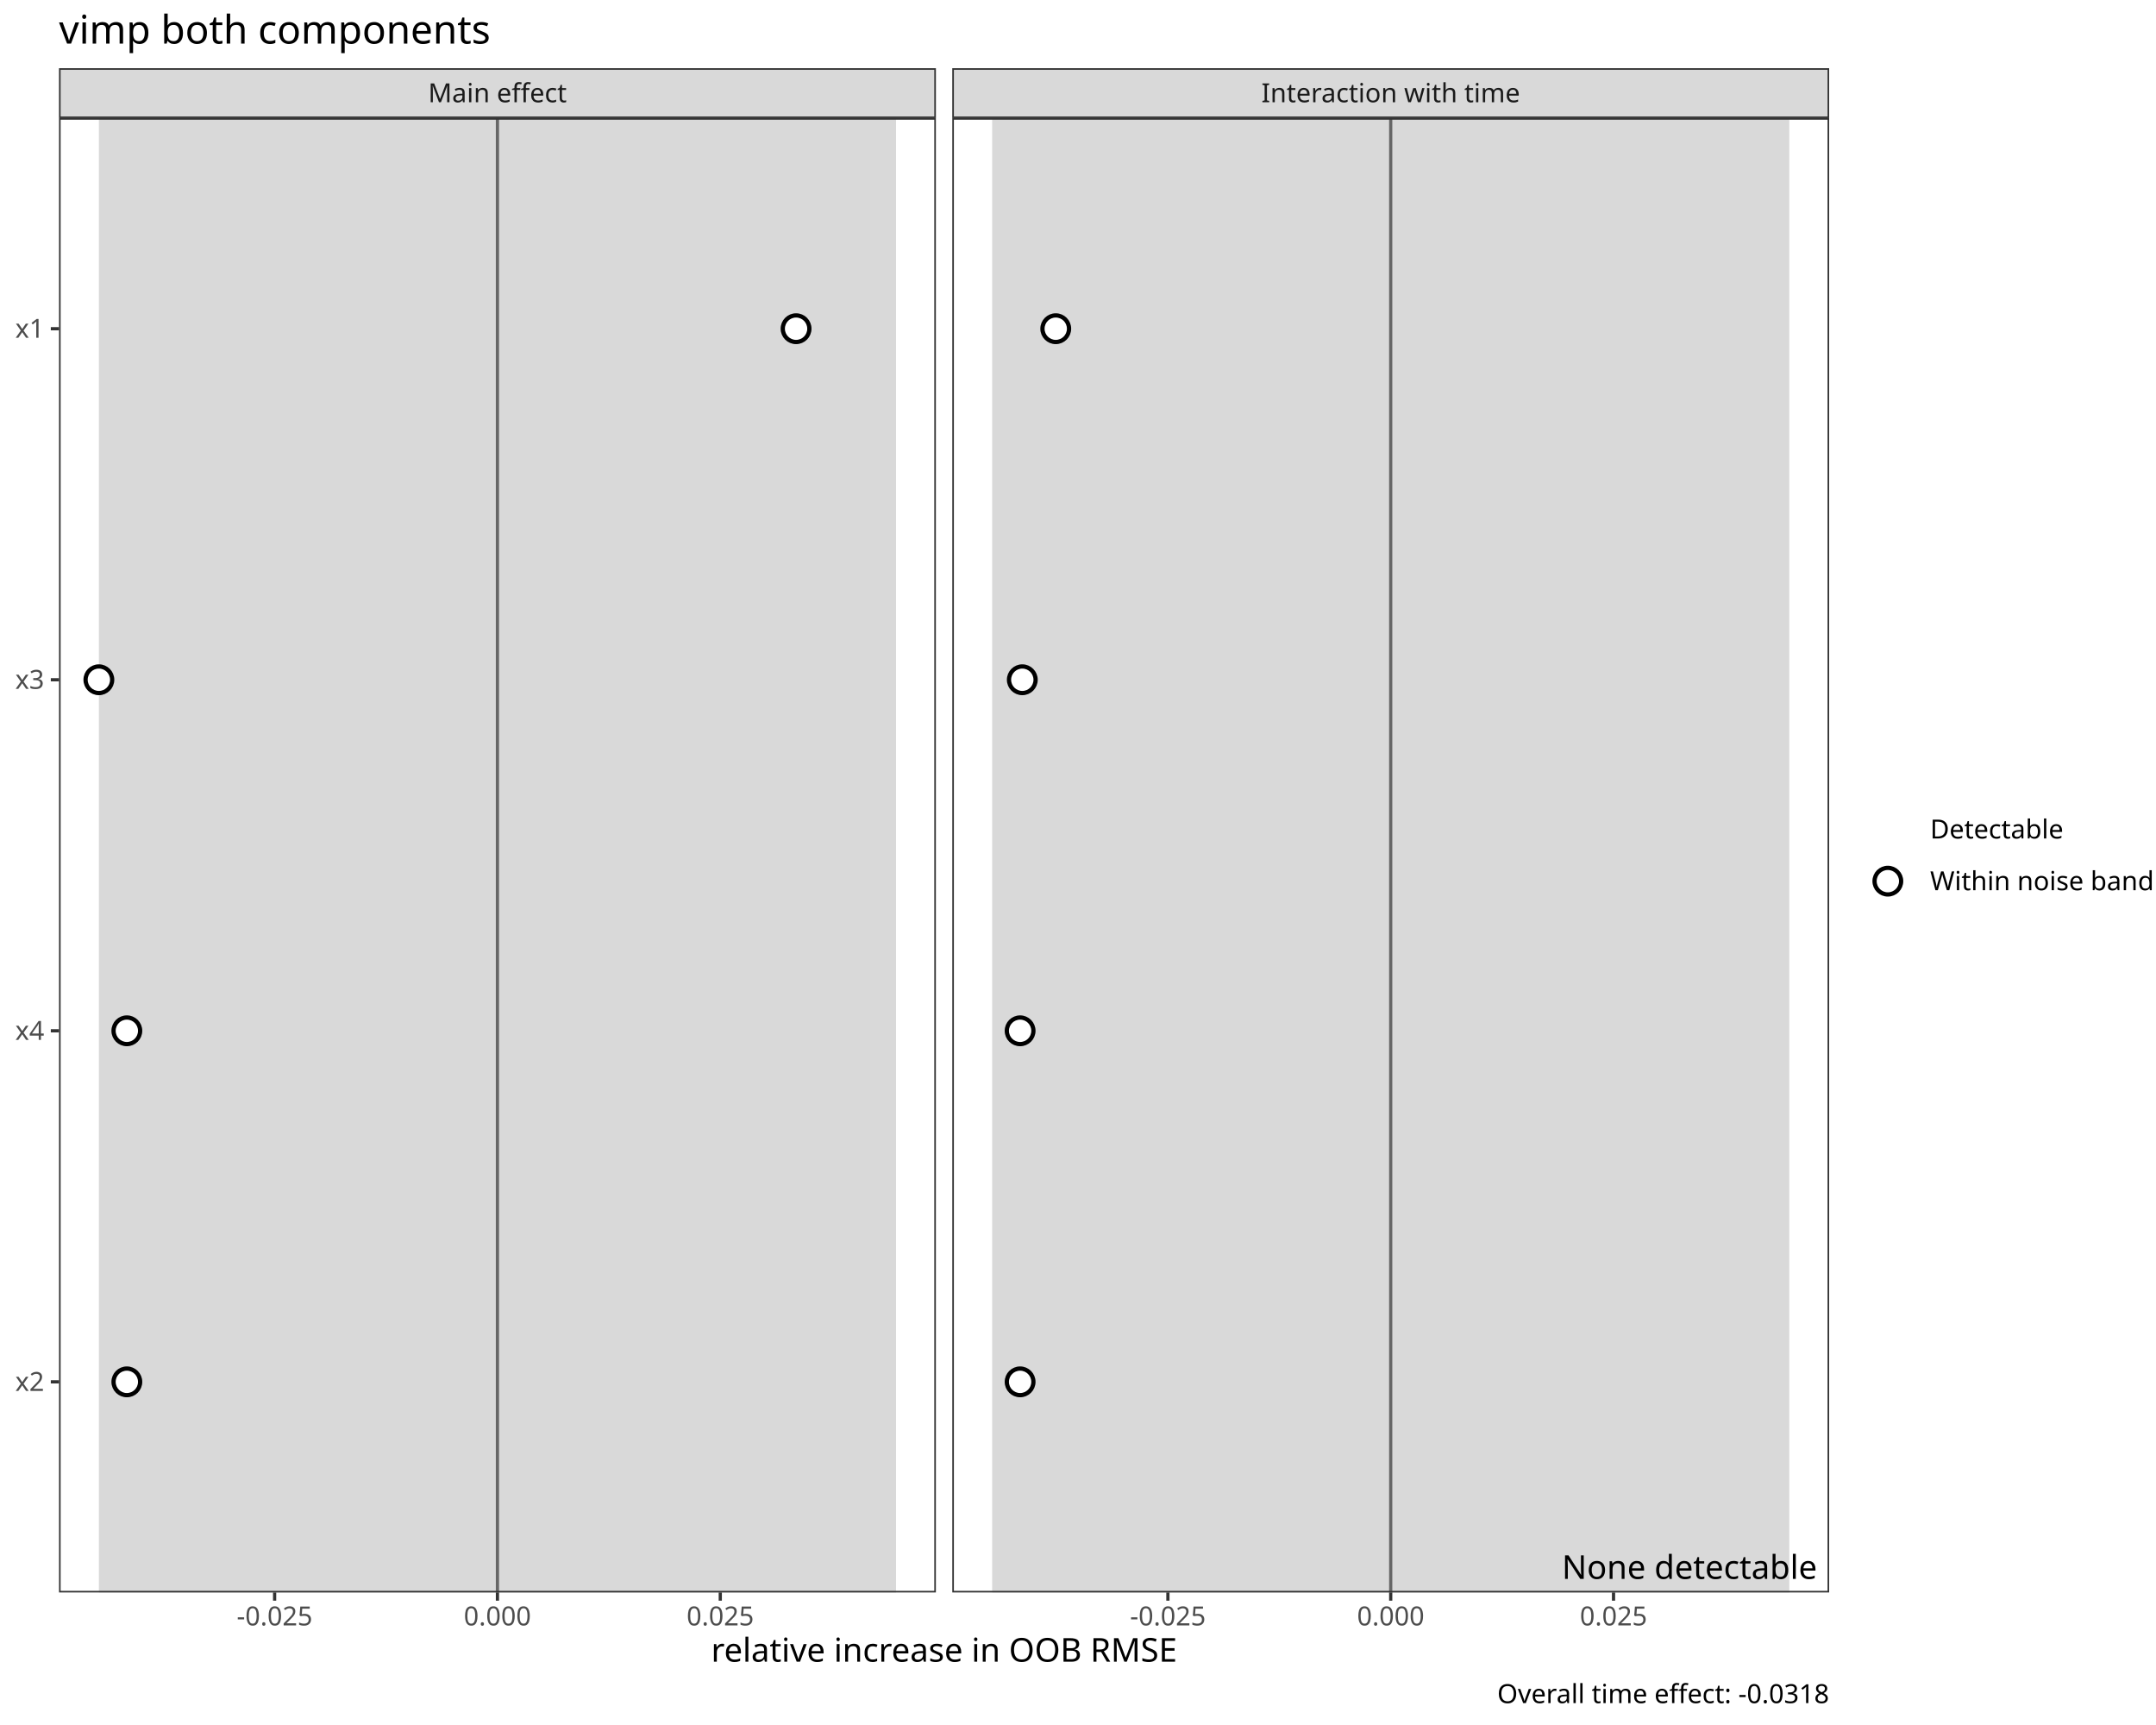
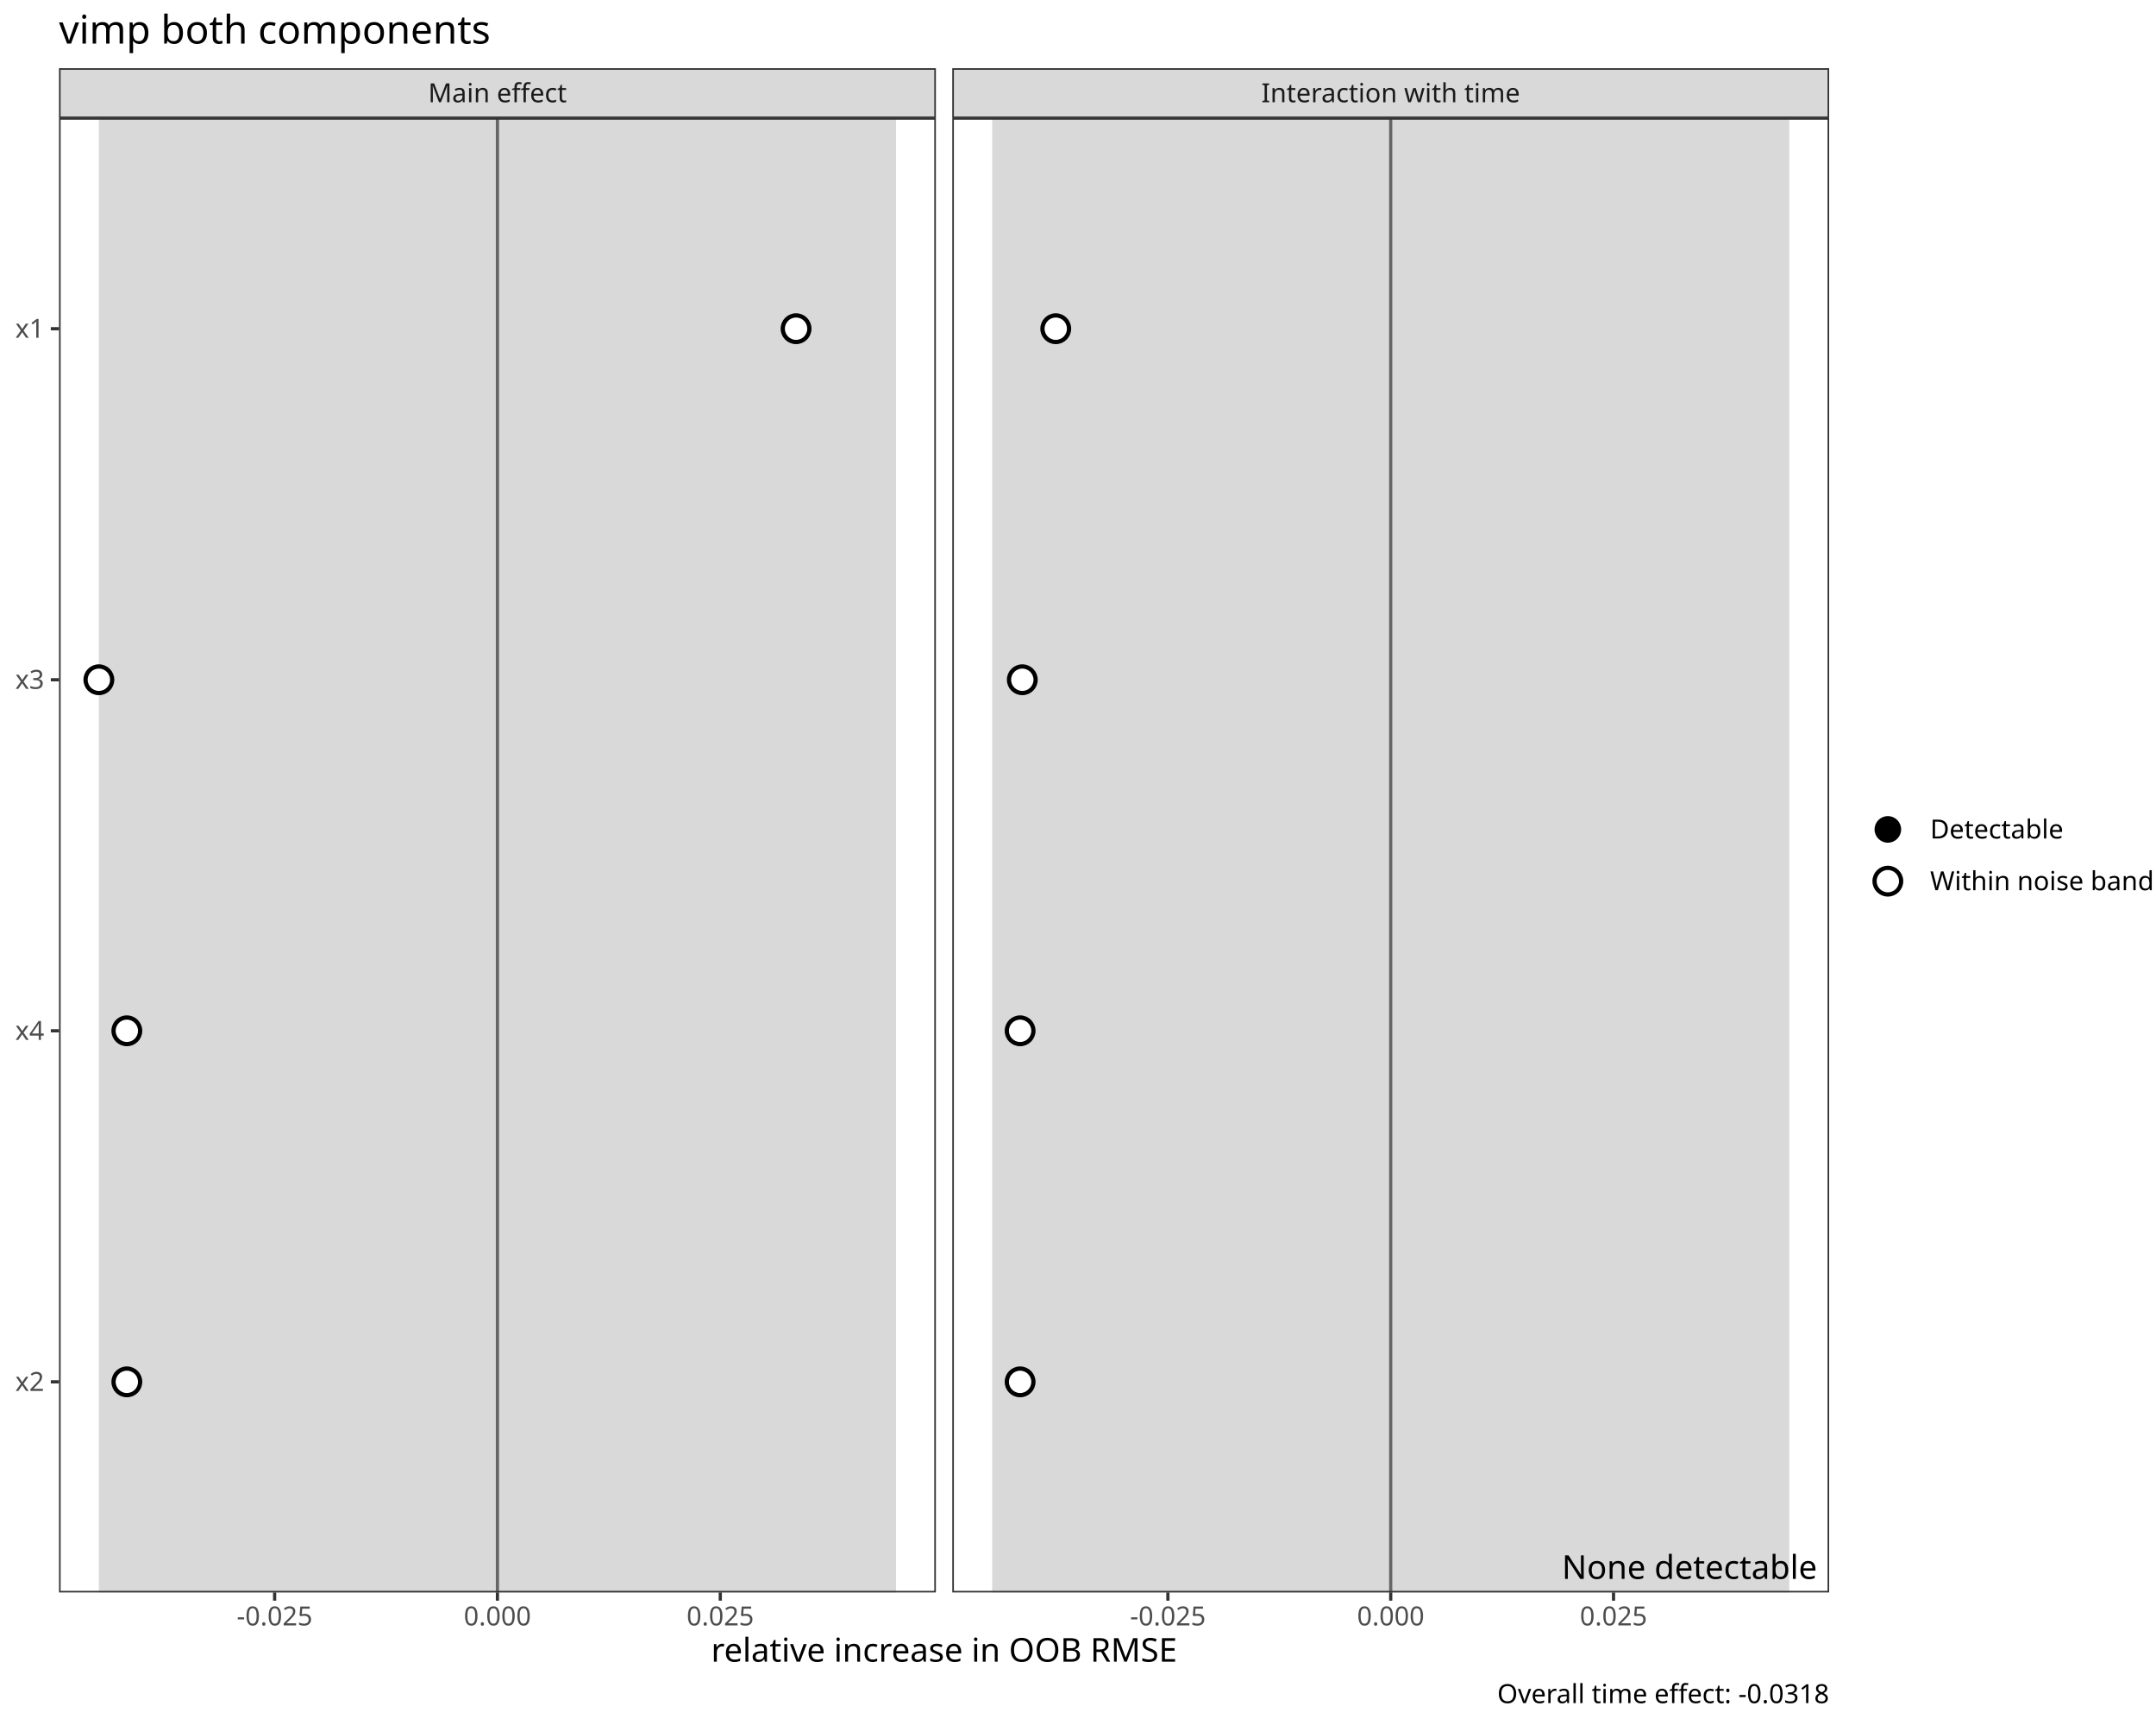
<svg xmlns="http://www.w3.org/2000/svg" class="svglite" data-engine-version="2.0" width="720.00pt" height="576.00pt" viewBox="0 0 720.00 576.00">
  <defs>
    <style type="text/css">
    .svglite line, .svglite polyline, .svglite polygon, .svglite path, .svglite rect, .svglite circle {
      fill: none;
      stroke: #000000;
      stroke-linecap: round;
      stroke-linejoin: round;
      stroke-miterlimit: 10.00;
    }
  </style>
  </defs>
  <rect width="100%" height="100%" style="stroke: none; fill: #FFFFFF;" />
  <defs>
    <clipPath id="cpMC4wMHw3MjAuMDB8MC4wMHw1NzYuMDA=">
      <rect x="0.00" y="0.00" width="720.00" height="576.00" />
    </clipPath>
  </defs>
  <g clip-path="url(#cpMC4wMHw3MjAuMDB8MC4wMHw1NzYuMDA=)">
    <rect x="0.00" y="0.00" width="720.00" height="576.00" style="stroke-width: 1.07; stroke: #FFFFFF; fill: #FFFFFF;" />
  </g>
  <defs>
    <clipPath id="cpMTkuNzF8MzEyLjU0fDM5LjQzfDUzMS43NQ==">
      <rect x="19.71" y="39.43" width="292.83" height="492.32" />
    </clipPath>
  </defs>
  <g clip-path="url(#cpMTkuNzF8MzEyLjU0fDM5LjQzfDUzMS43NQ==)">
    <rect x="19.71" y="39.43" width="292.83" height="492.32" style="stroke-width: 1.07; stroke: none; fill: #FFFFFF;" />
    <rect x="33.02" y="39.43" width="266.21" height="492.32" style="stroke-width: 1.07; stroke: none; stroke-linecap: butt; stroke-linejoin: miter; fill: #D9D9D9;" />
    <line x1="166.12" y1="531.75" x2="166.12" y2="39.43" style="stroke-width: 1.07; stroke: #666666; stroke-linecap: butt;" />
    <circle cx="265.85" cy="109.76" r="4.44" style="stroke-width: 1.42; fill: #FFFFFF;" />
    <circle cx="42.36" cy="461.42" r="4.44" style="stroke-width: 1.42; fill: #FFFFFF;" />
    <circle cx="33.02" cy="226.98" r="4.44" style="stroke-width: 1.42; fill: #FFFFFF;" />
    <circle cx="42.36" cy="344.20" r="4.44" style="stroke-width: 1.42; fill: #FFFFFF;" />
    <rect x="19.71" y="39.43" width="292.83" height="492.32" style="stroke-width: 1.07; stroke: #333333;" />
  </g>
  <g clip-path="url(#cpMC4wMHw3MjAuMDB8MC4wMHw1NzYuMDA=)">
</g>
  <defs>
    <clipPath id="cpMzE4LjAyfDYxMC44NXwzOS40M3w1MzEuNzU=">
      <rect x="318.02" y="39.43" width="292.83" height="492.32" />
    </clipPath>
  </defs>
  <g clip-path="url(#cpMzE4LjAyfDYxMC44NXwzOS40M3w1MzEuNzU=)">
    <rect x="318.02" y="39.43" width="292.83" height="492.32" style="stroke-width: 1.07; stroke: none; fill: #FFFFFF;" />
    <rect x="331.33" y="39.43" width="266.21" height="492.32" style="stroke-width: 1.07; stroke: none; stroke-linecap: butt; stroke-linejoin: miter; fill: #D9D9D9;" />
    <line x1="464.43" y1="531.75" x2="464.43" y2="39.43" style="stroke-width: 1.07; stroke: #666666; stroke-linecap: butt;" />
    <circle cx="352.57" cy="109.76" r="4.44" style="stroke-width: 1.42; fill: #FFFFFF;" />
    <circle cx="340.67" cy="461.42" r="4.44" style="stroke-width: 1.42; fill: #FFFFFF;" />
    <circle cx="341.40" cy="226.98" r="4.44" style="stroke-width: 1.42; fill: #FFFFFF;" />
    <circle cx="340.67" cy="344.20" r="4.44" style="stroke-width: 1.42; fill: #FFFFFF;" />
    <text x="606.84" y="527.21" text-anchor="end" style="font-size: 11.00px; font-family: sans;" textLength="80.12px" lengthAdjust="spacingAndGlyphs">None detectable</text>
    <rect x="318.02" y="39.43" width="292.83" height="492.32" style="stroke-width: 1.07; stroke: #333333;" />
  </g>
  <g clip-path="url(#cpMC4wMHw3MjAuMDB8MC4wMHw1NzYuMDA=)">
</g>
  <defs>
    <clipPath id="cpMTkuNzF8MzEyLjU0fDIyLjc4fDM5LjQz">
      <rect x="19.71" y="22.78" width="292.83" height="16.65" />
    </clipPath>
  </defs>
  <g clip-path="url(#cpMTkuNzF8MzEyLjU0fDIyLjc4fDM5LjQz)">
    <rect x="19.71" y="22.78" width="292.83" height="16.65" style="stroke-width: 1.07; stroke: #333333; fill: #D9D9D9;" />
    <text x="166.12" y="34.14" text-anchor="middle" style="font-size: 8.80px; fill: #1A1A1A; font-family: sans;" textLength="43.05px" lengthAdjust="spacingAndGlyphs">Main effect</text>
  </g>
  <g clip-path="url(#cpMC4wMHw3MjAuMDB8MC4wMHw1NzYuMDA=)">
</g>
  <defs>
    <clipPath id="cpMzE4LjAyfDYxMC44NXwyMi43OHwzOS40Mw==">
      <rect x="318.02" y="22.78" width="292.83" height="16.65" />
    </clipPath>
  </defs>
  <g clip-path="url(#cpMzE4LjAyfDYxMC44NXwyMi43OHwzOS40Mw==)">
    <rect x="318.02" y="22.78" width="292.83" height="16.65" style="stroke-width: 1.07; stroke: #333333; fill: #D9D9D9;" />
    <text x="464.43" y="34.14" text-anchor="middle" style="font-size: 8.80px; fill: #1A1A1A; font-family: sans;" textLength="78.26px" lengthAdjust="spacingAndGlyphs">Interaction with time</text>
  </g>
  <g clip-path="url(#cpMC4wMHw3MjAuMDB8MC4wMHw1NzYuMDA=)">
    <polyline points="91.71,534.49 91.71,531.75 " style="stroke-width: 1.07; stroke: #333333; stroke-linecap: butt;" />
    <polyline points="166.12,534.49 166.12,531.75 " style="stroke-width: 1.07; stroke: #333333; stroke-linecap: butt;" />
    <polyline points="240.54,534.49 240.54,531.75 " style="stroke-width: 1.07; stroke: #333333; stroke-linecap: butt;" />
    <text x="91.71" y="542.74" text-anchor="middle" style="font-size: 8.80px; fill: #4D4D4D; font-family: sans;" textLength="24.95px" lengthAdjust="spacingAndGlyphs">-0.025</text>
    <text x="166.12" y="542.74" text-anchor="middle" style="font-size: 8.80px; fill: #4D4D4D; font-family: sans;" textLength="22.02px" lengthAdjust="spacingAndGlyphs">0.000</text>
    <text x="240.54" y="542.74" text-anchor="middle" style="font-size: 8.80px; fill: #4D4D4D; font-family: sans;" textLength="22.02px" lengthAdjust="spacingAndGlyphs">0.025</text>
    <polyline points="390.02,534.49 390.02,531.75 " style="stroke-width: 1.07; stroke: #333333; stroke-linecap: butt;" />
    <polyline points="464.43,534.49 464.43,531.75 " style="stroke-width: 1.07; stroke: #333333; stroke-linecap: butt;" />
    <polyline points="538.84,534.49 538.84,531.75 " style="stroke-width: 1.07; stroke: #333333; stroke-linecap: butt;" />
    <text x="390.02" y="542.74" text-anchor="middle" style="font-size: 8.80px; fill: #4D4D4D; font-family: sans;" textLength="24.95px" lengthAdjust="spacingAndGlyphs">-0.025</text>
    <text x="464.43" y="542.74" text-anchor="middle" style="font-size: 8.80px; fill: #4D4D4D; font-family: sans;" textLength="22.02px" lengthAdjust="spacingAndGlyphs">0.000</text>
    <text x="538.84" y="542.74" text-anchor="middle" style="font-size: 8.80px; fill: #4D4D4D; font-family: sans;" textLength="22.02px" lengthAdjust="spacingAndGlyphs">0.025</text>
    <text x="14.78" y="464.45" text-anchor="end" style="font-size: 8.80px; fill: #4D4D4D; font-family: sans;" textLength="9.30px" lengthAdjust="spacingAndGlyphs">x2</text>
    <text x="14.78" y="347.23" text-anchor="end" style="font-size: 8.80px; fill: #4D4D4D; font-family: sans;" textLength="9.30px" lengthAdjust="spacingAndGlyphs">x4</text>
    <text x="14.78" y="230.01" text-anchor="end" style="font-size: 8.80px; fill: #4D4D4D; font-family: sans;" textLength="9.30px" lengthAdjust="spacingAndGlyphs">x3</text>
    <text x="14.78" y="112.79" text-anchor="end" style="font-size: 8.80px; fill: #4D4D4D; font-family: sans;" textLength="9.30px" lengthAdjust="spacingAndGlyphs">x1</text>
    <polyline points="16.97,461.42 19.71,461.42 " style="stroke-width: 1.07; stroke: #333333; stroke-linecap: butt;" />
    <polyline points="16.97,344.20 19.71,344.20 " style="stroke-width: 1.07; stroke: #333333; stroke-linecap: butt;" />
    <polyline points="16.97,226.98 19.71,226.98 " style="stroke-width: 1.07; stroke: #333333; stroke-linecap: butt;" />
    <polyline points="16.97,109.76 19.71,109.76 " style="stroke-width: 1.07; stroke: #333333; stroke-linecap: butt;" />
    <text x="315.28" y="554.87" text-anchor="middle" style="font-size: 11.00px; font-family: sans;" textLength="154.08px" lengthAdjust="spacingAndGlyphs">relative increase in OOB RMSE</text>
    <rect x="621.81" y="268.31" width="92.71" height="34.56" style="stroke-width: 1.07; stroke: none; fill: #FFFFFF;" />
    <rect x="621.81" y="268.31" width="17.28" height="17.28" style="stroke-width: 1.07; stroke: none; fill: #FFFFFF;" />
+     <circle cx="630.45" cy="276.95" r="4.44" style="stroke-width: 1.42; stroke: none; fill: #000000;" />
    <rect x="621.81" y="285.59" width="17.28" height="17.28" style="stroke-width: 1.07; stroke: none; fill: #FFFFFF;" />
    <circle cx="630.45" cy="294.23" r="4.44" style="stroke-width: 1.42; fill: #FFFFFF;" />
    <text x="644.57" y="279.98" style="font-size: 8.80px; font-family: sans;" textLength="42.08px" lengthAdjust="spacingAndGlyphs">Detectable</text>
    <text x="644.57" y="297.26" style="font-size: 8.80px; font-family: sans;" textLength="69.95px" lengthAdjust="spacingAndGlyphs">Within noise band</text>
    <text x="19.71" y="14.56" style="font-size: 13.20px; font-family: sans;" textLength="132.83px" lengthAdjust="spacingAndGlyphs">vimp both components</text>
    <text x="610.85" y="568.69" text-anchor="end" style="font-size: 8.80px; font-family: sans;" textLength="105.66px" lengthAdjust="spacingAndGlyphs">Overall time effect: -0.0318</text>
  </g>
</svg>
